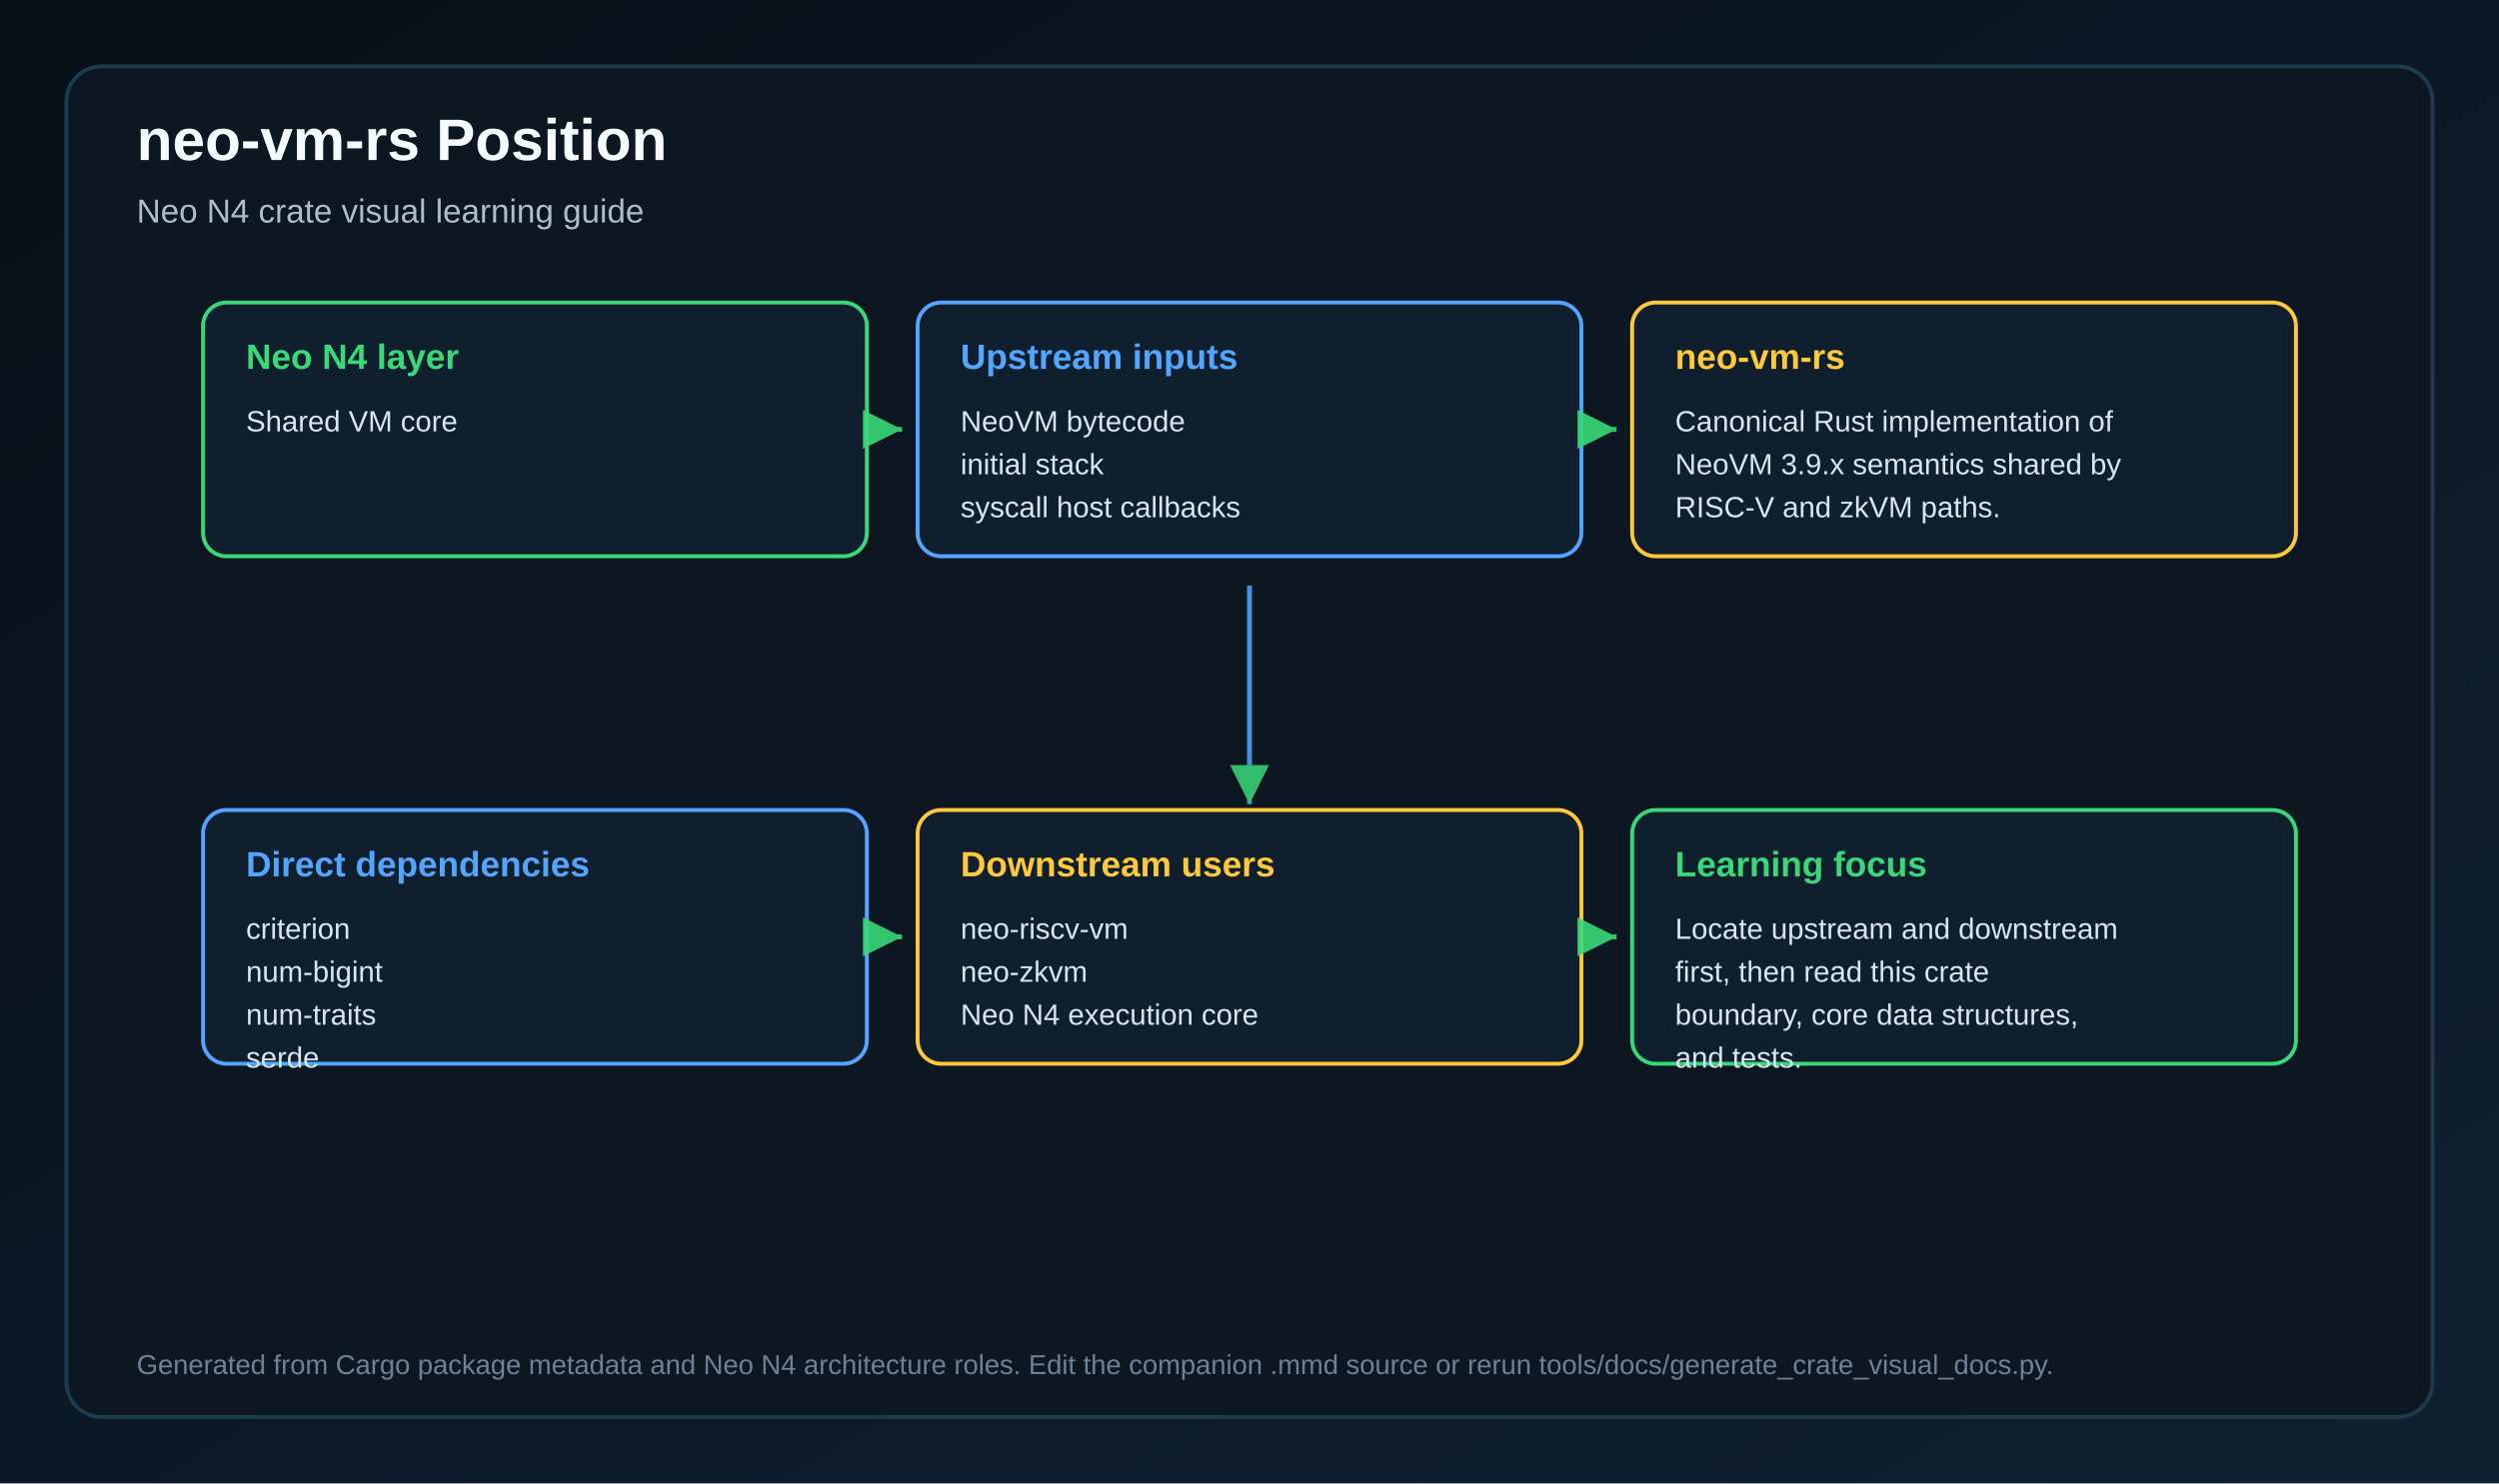
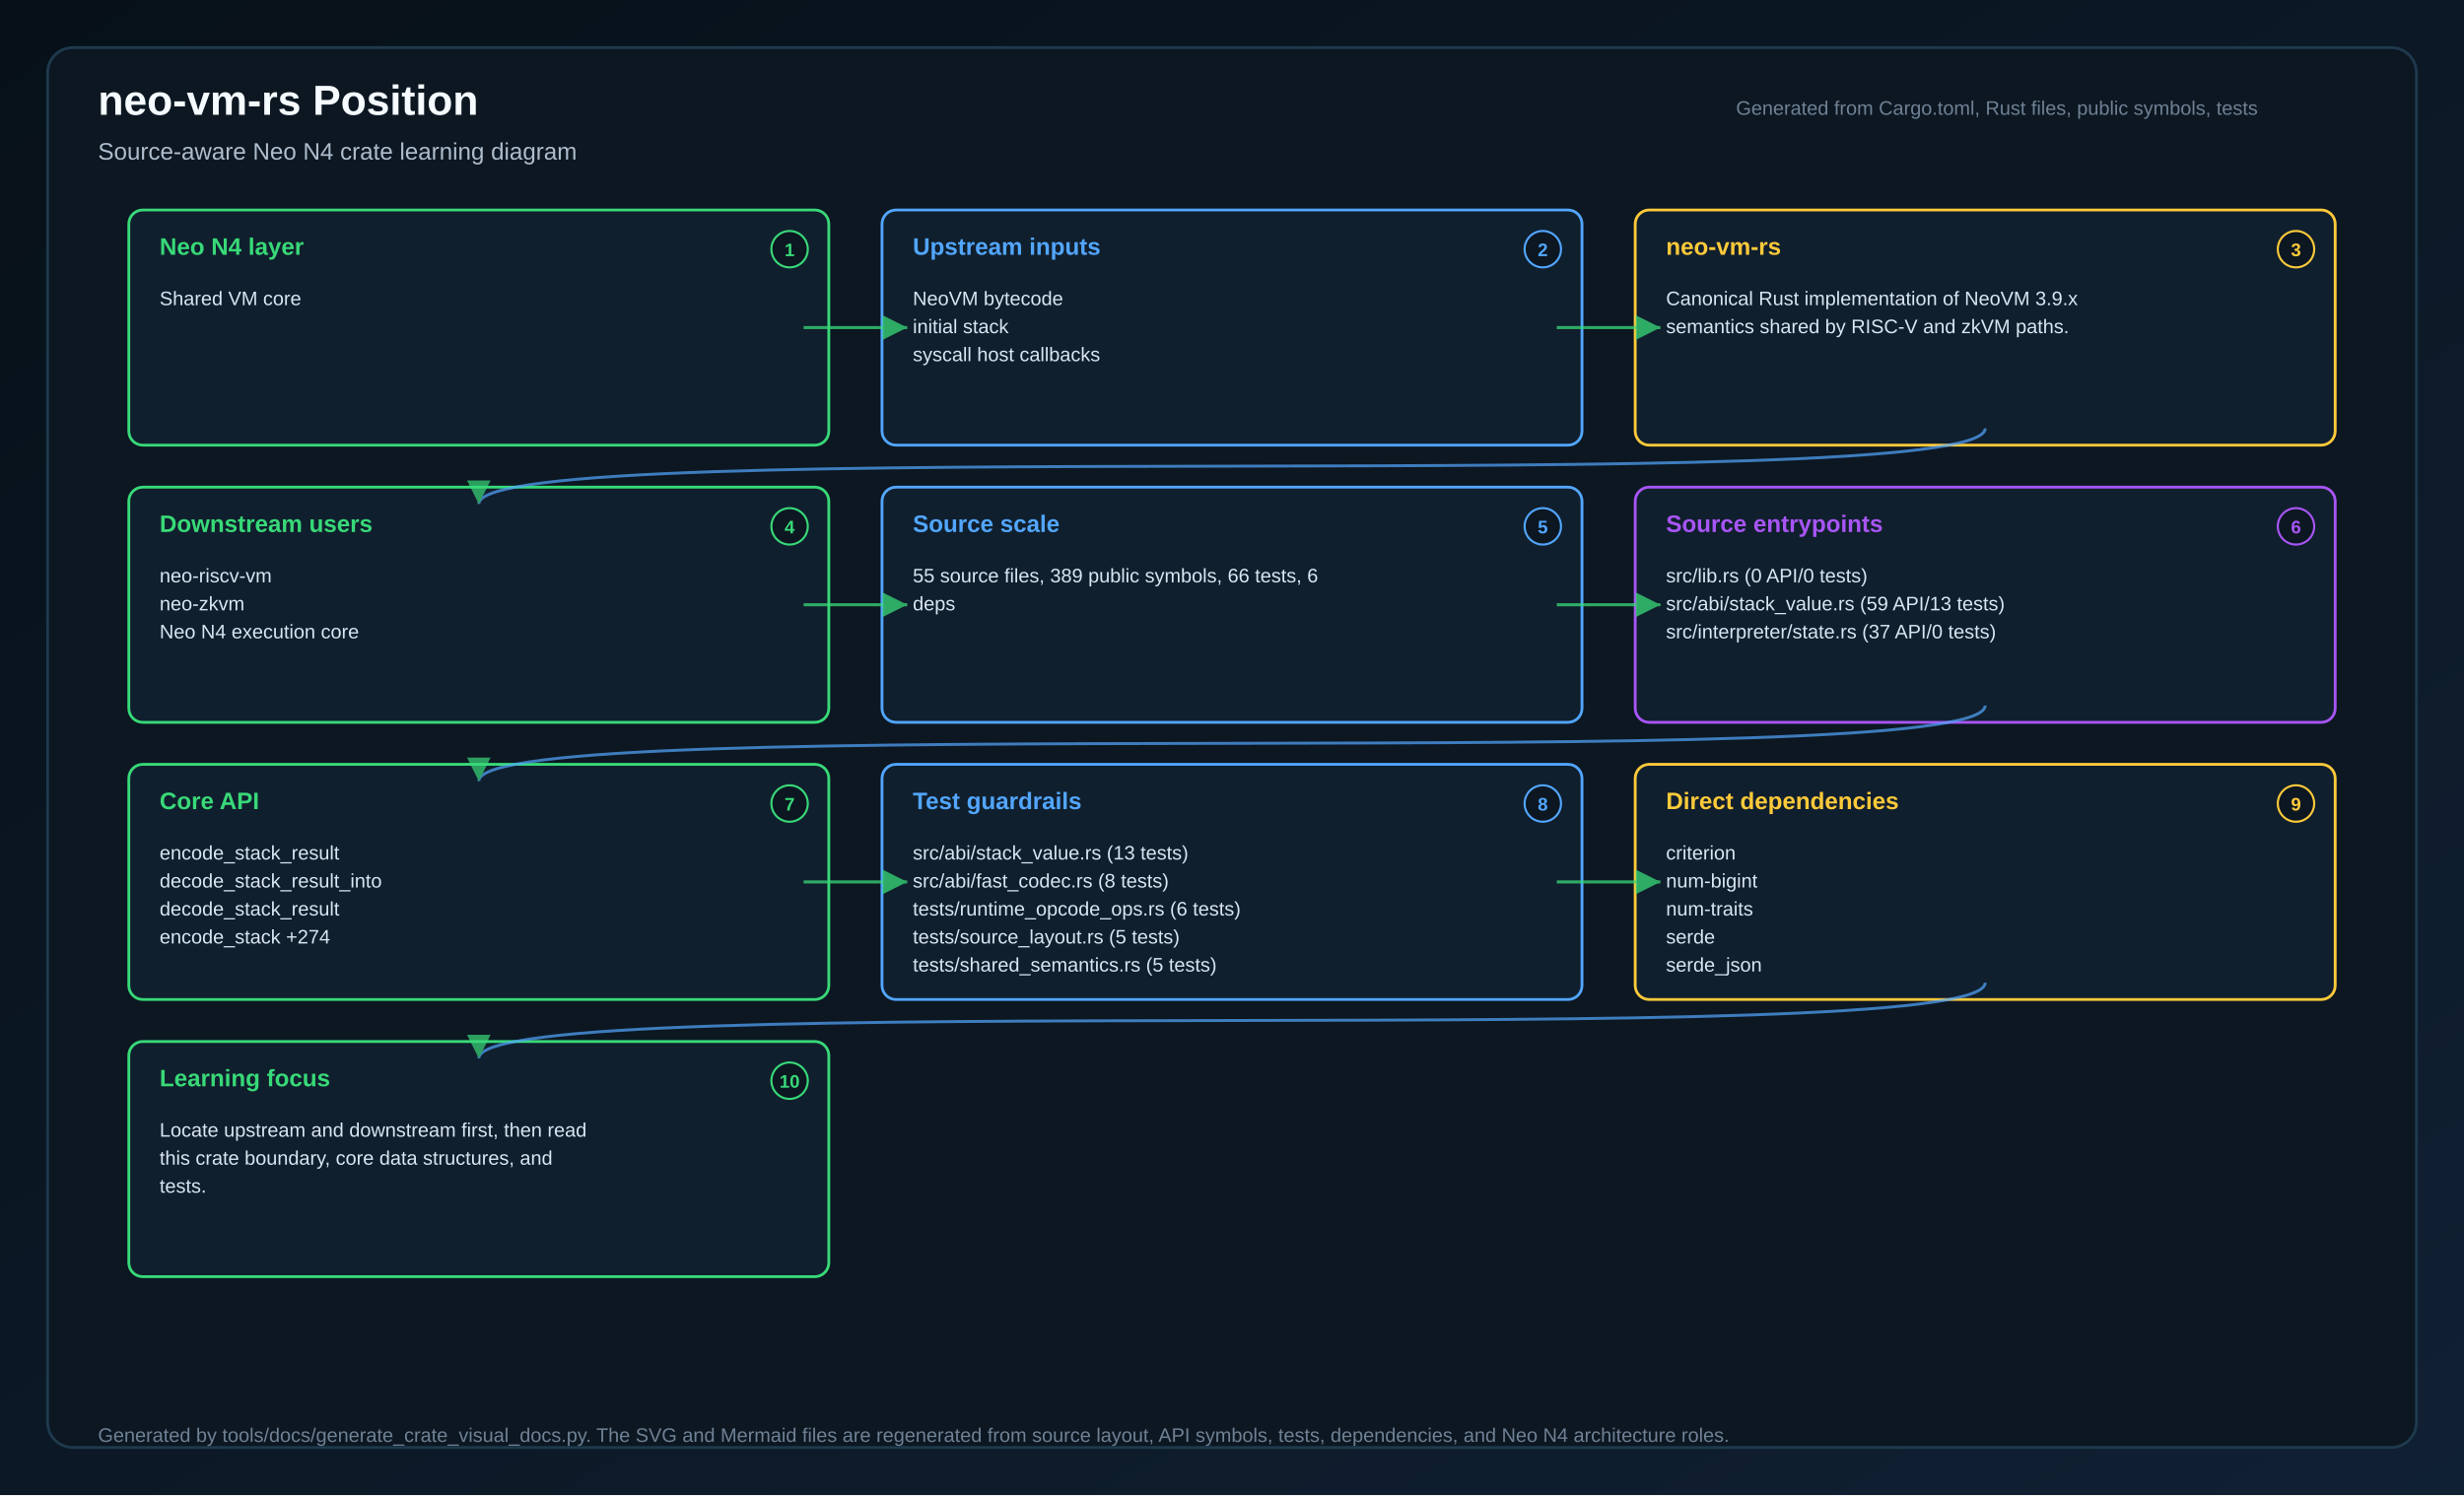
- <svg xmlns="http://www.w3.org/2000/svg" width="1280" height="760" viewBox="0 0 1280 760" role="img" aria-label="neo-vm-rs Position">
+ <svg xmlns="http://www.w3.org/2000/svg" width="1760" height="1068" viewBox="0 0 1760 1068" role="img" aria-label="neo-vm-rs Position">
  <defs>
    <linearGradient id="bg" x1="0" x2="1" y1="0" y2="1">
      <stop offset="0" stop-color="#071018" />
      <stop offset="1" stop-color="#102033" />
    </linearGradient>
    <marker id="arrow" markerWidth="12" markerHeight="12" refX="10" refY="6" orient="auto">
      <path d="M2,2 L10,6 L2,10 Z" fill="#38d978" />
    </marker>
  </defs>
-   <rect x="0" y="0" width="1280" height="760" fill="url(#bg)" />
-   <rect x="34" y="34" width="1212" height="692" rx="18" fill="#0c1722" stroke="#1e3a4d" stroke-width="2" />
+   <rect x="0" y="0" width="1760" height="1068" fill="url(#bg)" />
+   <rect x="34" y="34" width="1692" height="1000" rx="18" fill="#0c1722" stroke="#1e3a4d" stroke-width="2" />
  <text x="70" y="82" fill="#f6fbff" font-size="30" font-family="Segoe UI, Arial, sans-serif" font-weight="700">neo-vm-rs Position</text>
-   <text x="70" y="114" fill="#aebdcc" font-size="17" font-family="Segoe UI, Arial, sans-serif">Neo N4 crate visual learning guide</text>
-   <rect x="104" y="155" width="340" height="130" rx="12" fill="#101f2d" stroke="#38d978" stroke-width="2" />
-   <text x="126" y="189" fill="#38d978" font-size="18" font-family="Segoe UI, Arial, sans-serif" font-weight="700">Neo N4 layer</text>
-   <text x="126" y="221" fill="#d9e6f2" font-size="15" font-family="Segoe UI, Arial, sans-serif">Shared VM core</text>
-   <rect x="470" y="155" width="340" height="130" rx="12" fill="#101f2d" stroke="#52a6ff" stroke-width="2" />
-   <text x="492" y="189" fill="#52a6ff" font-size="18" font-family="Segoe UI, Arial, sans-serif" font-weight="700">Upstream inputs</text>
-   <text x="492" y="221" fill="#d9e6f2" font-size="15" font-family="Segoe UI, Arial, sans-serif">NeoVM bytecode</text>
-   <text x="492" y="243" fill="#d9e6f2" font-size="15" font-family="Segoe UI, Arial, sans-serif">initial stack</text>
-   <text x="492" y="265" fill="#d9e6f2" font-size="15" font-family="Segoe UI, Arial, sans-serif">syscall host callbacks</text>
-   <line x1="452" y1="220" x2="462" y2="220" stroke="#38d978" stroke-width="2.5" marker-end="url(#arrow)" opacity="0.9" />
-   <rect x="836" y="155" width="340" height="130" rx="12" fill="#101f2d" stroke="#ffca3a" stroke-width="2" />
-   <text x="858" y="189" fill="#ffca3a" font-size="18" font-family="Segoe UI, Arial, sans-serif" font-weight="700">neo-vm-rs</text>
-   <text x="858" y="221" fill="#d9e6f2" font-size="15" font-family="Segoe UI, Arial, sans-serif">Canonical Rust implementation of</text>
-   <text x="858" y="243" fill="#d9e6f2" font-size="15" font-family="Segoe UI, Arial, sans-serif">NeoVM 3.9.x semantics shared by</text>
-   <text x="858" y="265" fill="#d9e6f2" font-size="15" font-family="Segoe UI, Arial, sans-serif">RISC-V and zkVM paths.</text>
-   <line x1="818" y1="220" x2="828" y2="220" stroke="#38d978" stroke-width="2.5" marker-end="url(#arrow)" opacity="0.9" />
-   <rect x="104" y="415" width="340" height="130" rx="12" fill="#101f2d" stroke="#52a6ff" stroke-width="2" />
-   <text x="126" y="449" fill="#52a6ff" font-size="18" font-family="Segoe UI, Arial, sans-serif" font-weight="700">Direct dependencies</text>
-   <text x="126" y="481" fill="#d9e6f2" font-size="15" font-family="Segoe UI, Arial, sans-serif">criterion</text>
-   <text x="126" y="503" fill="#d9e6f2" font-size="15" font-family="Segoe UI, Arial, sans-serif">num-bigint</text>
-   <text x="126" y="525" fill="#d9e6f2" font-size="15" font-family="Segoe UI, Arial, sans-serif">num-traits</text>
-   <text x="126" y="547" fill="#d9e6f2" font-size="15" font-family="Segoe UI, Arial, sans-serif">serde</text>
-   <rect x="470" y="415" width="340" height="130" rx="12" fill="#101f2d" stroke="#ffca3a" stroke-width="2" />
-   <text x="492" y="449" fill="#ffca3a" font-size="18" font-family="Segoe UI, Arial, sans-serif" font-weight="700">Downstream users</text>
-   <text x="492" y="481" fill="#d9e6f2" font-size="15" font-family="Segoe UI, Arial, sans-serif">neo-riscv-vm</text>
-   <text x="492" y="503" fill="#d9e6f2" font-size="15" font-family="Segoe UI, Arial, sans-serif">neo-zkvm</text>
-   <text x="492" y="525" fill="#d9e6f2" font-size="15" font-family="Segoe UI, Arial, sans-serif">Neo N4 execution core</text>
-   <line x1="452" y1="480" x2="462" y2="480" stroke="#38d978" stroke-width="2.5" marker-end="url(#arrow)" opacity="0.9" />
-   <rect x="836" y="415" width="340" height="130" rx="12" fill="#101f2d" stroke="#38d978" stroke-width="2" />
-   <text x="858" y="449" fill="#38d978" font-size="18" font-family="Segoe UI, Arial, sans-serif" font-weight="700">Learning focus</text>
-   <text x="858" y="481" fill="#d9e6f2" font-size="15" font-family="Segoe UI, Arial, sans-serif">Locate upstream and downstream</text>
-   <text x="858" y="503" fill="#d9e6f2" font-size="15" font-family="Segoe UI, Arial, sans-serif">first, then read this crate</text>
-   <text x="858" y="525" fill="#d9e6f2" font-size="15" font-family="Segoe UI, Arial, sans-serif">boundary, core data structures,</text>
-   <text x="858" y="547" fill="#d9e6f2" font-size="15" font-family="Segoe UI, Arial, sans-serif">and tests.</text>
-   <line x1="818" y1="480" x2="828" y2="480" stroke="#38d978" stroke-width="2.5" marker-end="url(#arrow)" opacity="0.9" />
-   <path d="M640 300 C640 350 640 370 640 412" stroke="#52a6ff" stroke-width="2.5" fill="none" marker-end="url(#arrow)" opacity="0.85" />
-   <text x="70" y="704" fill="#6f8194" font-size="14" font-family="Segoe UI, Arial, sans-serif">Generated from Cargo package metadata and Neo N4 architecture roles. Edit the companion .mmd source or rerun tools/docs/generate_crate_visual_docs.py.</text>
+   <text x="70" y="114" fill="#aebdcc" font-size="17" font-family="Segoe UI, Arial, sans-serif">Source-aware Neo N4 crate learning diagram</text>
+   <text x="1240" y="82" fill="#6f8194" font-size="14" font-family="Segoe UI, Arial, sans-serif">Generated from Cargo.toml, Rust files, public symbols, tests</text>
+   <rect x="92" y="150" width="500" height="168" rx="10" fill="#101f2d" stroke="#38d978" stroke-width="2" />
+   <circle cx="564" cy="178" r="13" fill="#0c1722" stroke="#38d978" stroke-width="1.5" />
+   <text x="564" y="183" text-anchor="middle" fill="#38d978" font-size="13" font-family="Segoe UI, Arial, sans-serif" font-weight="700">1</text>
+   <text x="114" y="182" fill="#38d978" font-size="17" font-family="Segoe UI, Arial, sans-serif" font-weight="700">Neo N4 layer</text>
+   <text x="114" y="218" fill="#d9e6f2" font-size="14" font-family="Segoe UI, Arial, sans-serif">Shared VM core</text>
+   <rect x="630" y="150" width="500" height="168" rx="10" fill="#101f2d" stroke="#52a6ff" stroke-width="2" />
+   <circle cx="1102" cy="178" r="13" fill="#0c1722" stroke="#52a6ff" stroke-width="1.5" />
+   <text x="1102" y="183" text-anchor="middle" fill="#52a6ff" font-size="13" font-family="Segoe UI, Arial, sans-serif" font-weight="700">2</text>
+   <text x="652" y="182" fill="#52a6ff" font-size="17" font-family="Segoe UI, Arial, sans-serif" font-weight="700">Upstream inputs</text>
+   <text x="652" y="218" fill="#d9e6f2" font-size="14" font-family="Segoe UI, Arial, sans-serif">NeoVM bytecode</text>
+   <text x="652" y="238" fill="#d9e6f2" font-size="14" font-family="Segoe UI, Arial, sans-serif">initial stack</text>
+   <text x="652" y="258" fill="#d9e6f2" font-size="14" font-family="Segoe UI, Arial, sans-serif">syscall host callbacks</text>
+   <rect x="1168" y="150" width="500" height="168" rx="10" fill="#101f2d" stroke="#ffca3a" stroke-width="2" />
+   <circle cx="1640" cy="178" r="13" fill="#0c1722" stroke="#ffca3a" stroke-width="1.5" />
+   <text x="1640" y="183" text-anchor="middle" fill="#ffca3a" font-size="13" font-family="Segoe UI, Arial, sans-serif" font-weight="700">3</text>
+   <text x="1190" y="182" fill="#ffca3a" font-size="17" font-family="Segoe UI, Arial, sans-serif" font-weight="700">neo-vm-rs</text>
+   <text x="1190" y="218" fill="#d9e6f2" font-size="14" font-family="Segoe UI, Arial, sans-serif">Canonical Rust implementation of NeoVM 3.9.x</text>
+   <text x="1190" y="238" fill="#d9e6f2" font-size="14" font-family="Segoe UI, Arial, sans-serif">semantics shared by RISC-V and zkVM paths.</text>
+   <rect x="92" y="348" width="500" height="168" rx="10" fill="#101f2d" stroke="#38d978" stroke-width="2" />
+   <circle cx="564" cy="376" r="13" fill="#0c1722" stroke="#38d978" stroke-width="1.5" />
+   <text x="564" y="381" text-anchor="middle" fill="#38d978" font-size="13" font-family="Segoe UI, Arial, sans-serif" font-weight="700">4</text>
+   <text x="114" y="380" fill="#38d978" font-size="17" font-family="Segoe UI, Arial, sans-serif" font-weight="700">Downstream users</text>
+   <text x="114" y="416" fill="#d9e6f2" font-size="14" font-family="Segoe UI, Arial, sans-serif">neo-riscv-vm</text>
+   <text x="114" y="436" fill="#d9e6f2" font-size="14" font-family="Segoe UI, Arial, sans-serif">neo-zkvm</text>
+   <text x="114" y="456" fill="#d9e6f2" font-size="14" font-family="Segoe UI, Arial, sans-serif">Neo N4 execution core</text>
+   <rect x="630" y="348" width="500" height="168" rx="10" fill="#101f2d" stroke="#52a6ff" stroke-width="2" />
+   <circle cx="1102" cy="376" r="13" fill="#0c1722" stroke="#52a6ff" stroke-width="1.5" />
+   <text x="1102" y="381" text-anchor="middle" fill="#52a6ff" font-size="13" font-family="Segoe UI, Arial, sans-serif" font-weight="700">5</text>
+   <text x="652" y="380" fill="#52a6ff" font-size="17" font-family="Segoe UI, Arial, sans-serif" font-weight="700">Source scale</text>
+   <text x="652" y="416" fill="#d9e6f2" font-size="14" font-family="Segoe UI, Arial, sans-serif">55 source files, 389 public symbols, 66 tests, 6</text>
+   <text x="652" y="436" fill="#d9e6f2" font-size="14" font-family="Segoe UI, Arial, sans-serif">deps</text>
+   <rect x="1168" y="348" width="500" height="168" rx="10" fill="#101f2d" stroke="#a855f7" stroke-width="2" />
+   <circle cx="1640" cy="376" r="13" fill="#0c1722" stroke="#a855f7" stroke-width="1.5" />
+   <text x="1640" y="381" text-anchor="middle" fill="#a855f7" font-size="13" font-family="Segoe UI, Arial, sans-serif" font-weight="700">6</text>
+   <text x="1190" y="380" fill="#a855f7" font-size="17" font-family="Segoe UI, Arial, sans-serif" font-weight="700">Source entrypoints</text>
+   <text x="1190" y="416" fill="#d9e6f2" font-size="14" font-family="Segoe UI, Arial, sans-serif">src/lib.rs (0 API/0 tests)</text>
+   <text x="1190" y="436" fill="#d9e6f2" font-size="14" font-family="Segoe UI, Arial, sans-serif">src/abi/stack_value.rs (59 API/13 tests)</text>
+   <text x="1190" y="456" fill="#d9e6f2" font-size="14" font-family="Segoe UI, Arial, sans-serif">src/interpreter/state.rs (37 API/0 tests)</text>
+   <rect x="92" y="546" width="500" height="168" rx="10" fill="#101f2d" stroke="#38d978" stroke-width="2" />
+   <circle cx="564" cy="574" r="13" fill="#0c1722" stroke="#38d978" stroke-width="1.5" />
+   <text x="564" y="579" text-anchor="middle" fill="#38d978" font-size="13" font-family="Segoe UI, Arial, sans-serif" font-weight="700">7</text>
+   <text x="114" y="578" fill="#38d978" font-size="17" font-family="Segoe UI, Arial, sans-serif" font-weight="700">Core API</text>
+   <text x="114" y="614" fill="#d9e6f2" font-size="14" font-family="Segoe UI, Arial, sans-serif">encode_stack_result</text>
+   <text x="114" y="634" fill="#d9e6f2" font-size="14" font-family="Segoe UI, Arial, sans-serif">decode_stack_result_into</text>
+   <text x="114" y="654" fill="#d9e6f2" font-size="14" font-family="Segoe UI, Arial, sans-serif">decode_stack_result</text>
+   <text x="114" y="674" fill="#d9e6f2" font-size="14" font-family="Segoe UI, Arial, sans-serif">encode_stack +274</text>
+   <rect x="630" y="546" width="500" height="168" rx="10" fill="#101f2d" stroke="#52a6ff" stroke-width="2" />
+   <circle cx="1102" cy="574" r="13" fill="#0c1722" stroke="#52a6ff" stroke-width="1.5" />
+   <text x="1102" y="579" text-anchor="middle" fill="#52a6ff" font-size="13" font-family="Segoe UI, Arial, sans-serif" font-weight="700">8</text>
+   <text x="652" y="578" fill="#52a6ff" font-size="17" font-family="Segoe UI, Arial, sans-serif" font-weight="700">Test guardrails</text>
+   <text x="652" y="614" fill="#d9e6f2" font-size="14" font-family="Segoe UI, Arial, sans-serif">src/abi/stack_value.rs (13 tests)</text>
+   <text x="652" y="634" fill="#d9e6f2" font-size="14" font-family="Segoe UI, Arial, sans-serif">src/abi/fast_codec.rs (8 tests)</text>
+   <text x="652" y="654" fill="#d9e6f2" font-size="14" font-family="Segoe UI, Arial, sans-serif">tests/runtime_opcode_ops.rs (6 tests)</text>
+   <text x="652" y="674" fill="#d9e6f2" font-size="14" font-family="Segoe UI, Arial, sans-serif">tests/source_layout.rs (5 tests)</text>
+   <text x="652" y="694" fill="#d9e6f2" font-size="14" font-family="Segoe UI, Arial, sans-serif">tests/shared_semantics.rs (5 tests)</text>
+   <rect x="1168" y="546" width="500" height="168" rx="10" fill="#101f2d" stroke="#ffca3a" stroke-width="2" />
+   <circle cx="1640" cy="574" r="13" fill="#0c1722" stroke="#ffca3a" stroke-width="1.5" />
+   <text x="1640" y="579" text-anchor="middle" fill="#ffca3a" font-size="13" font-family="Segoe UI, Arial, sans-serif" font-weight="700">9</text>
+   <text x="1190" y="578" fill="#ffca3a" font-size="17" font-family="Segoe UI, Arial, sans-serif" font-weight="700">Direct dependencies</text>
+   <text x="1190" y="614" fill="#d9e6f2" font-size="14" font-family="Segoe UI, Arial, sans-serif">criterion</text>
+   <text x="1190" y="634" fill="#d9e6f2" font-size="14" font-family="Segoe UI, Arial, sans-serif">num-bigint</text>
+   <text x="1190" y="654" fill="#d9e6f2" font-size="14" font-family="Segoe UI, Arial, sans-serif">num-traits</text>
+   <text x="1190" y="674" fill="#d9e6f2" font-size="14" font-family="Segoe UI, Arial, sans-serif">serde</text>
+   <text x="1190" y="694" fill="#d9e6f2" font-size="14" font-family="Segoe UI, Arial, sans-serif">serde_json</text>
+   <rect x="92" y="744" width="500" height="168" rx="10" fill="#101f2d" stroke="#38d978" stroke-width="2" />
+   <circle cx="564" cy="772" r="13" fill="#0c1722" stroke="#38d978" stroke-width="1.5" />
+   <text x="564" y="777" text-anchor="middle" fill="#38d978" font-size="13" font-family="Segoe UI, Arial, sans-serif" font-weight="700">10</text>
+   <text x="114" y="776" fill="#38d978" font-size="17" font-family="Segoe UI, Arial, sans-serif" font-weight="700">Learning focus</text>
+   <text x="114" y="812" fill="#d9e6f2" font-size="14" font-family="Segoe UI, Arial, sans-serif">Locate upstream and downstream first, then read</text>
+   <text x="114" y="832" fill="#d9e6f2" font-size="14" font-family="Segoe UI, Arial, sans-serif">this crate boundary, core data structures, and</text>
+   <text x="114" y="852" fill="#d9e6f2" font-size="14" font-family="Segoe UI, Arial, sans-serif">tests.</text>
+   <line x1="574" y1="234" x2="648" y2="234" stroke="#38d978" stroke-width="2.2" marker-end="url(#arrow)" opacity="0.75" />
+   <line x1="1112" y1="234" x2="1186" y2="234" stroke="#38d978" stroke-width="2.2" marker-end="url(#arrow)" opacity="0.75" />
+   <line x1="574" y1="432" x2="648" y2="432" stroke="#38d978" stroke-width="2.2" marker-end="url(#arrow)" opacity="0.75" />
+   <line x1="1112" y1="432" x2="1186" y2="432" stroke="#38d978" stroke-width="2.2" marker-end="url(#arrow)" opacity="0.75" />
+   <line x1="574" y1="630" x2="648" y2="630" stroke="#38d978" stroke-width="2.2" marker-end="url(#arrow)" opacity="0.75" />
+   <line x1="1112" y1="630" x2="1186" y2="630" stroke="#38d978" stroke-width="2.2" marker-end="url(#arrow)" opacity="0.75" />
+   <path d="M1418 306 C1418 358, 342 308, 342 360" stroke="#52a6ff" stroke-width="2.1" fill="none" marker-end="url(#arrow)" opacity="0.7" />
+   <path d="M1418 504 C1418 556, 342 506, 342 558" stroke="#52a6ff" stroke-width="2.1" fill="none" marker-end="url(#arrow)" opacity="0.7" />
+   <path d="M1418 702 C1418 754, 342 704, 342 756" stroke="#52a6ff" stroke-width="2.1" fill="none" marker-end="url(#arrow)" opacity="0.7" />
+   <text x="70" y="1030" fill="#6f8194" font-size="14" font-family="Segoe UI, Arial, sans-serif">Generated by tools/docs/generate_crate_visual_docs.py. The SVG and Mermaid files are regenerated from source layout, API symbols, tests, dependencies, and Neo N4 architecture roles.</text>
</svg>
